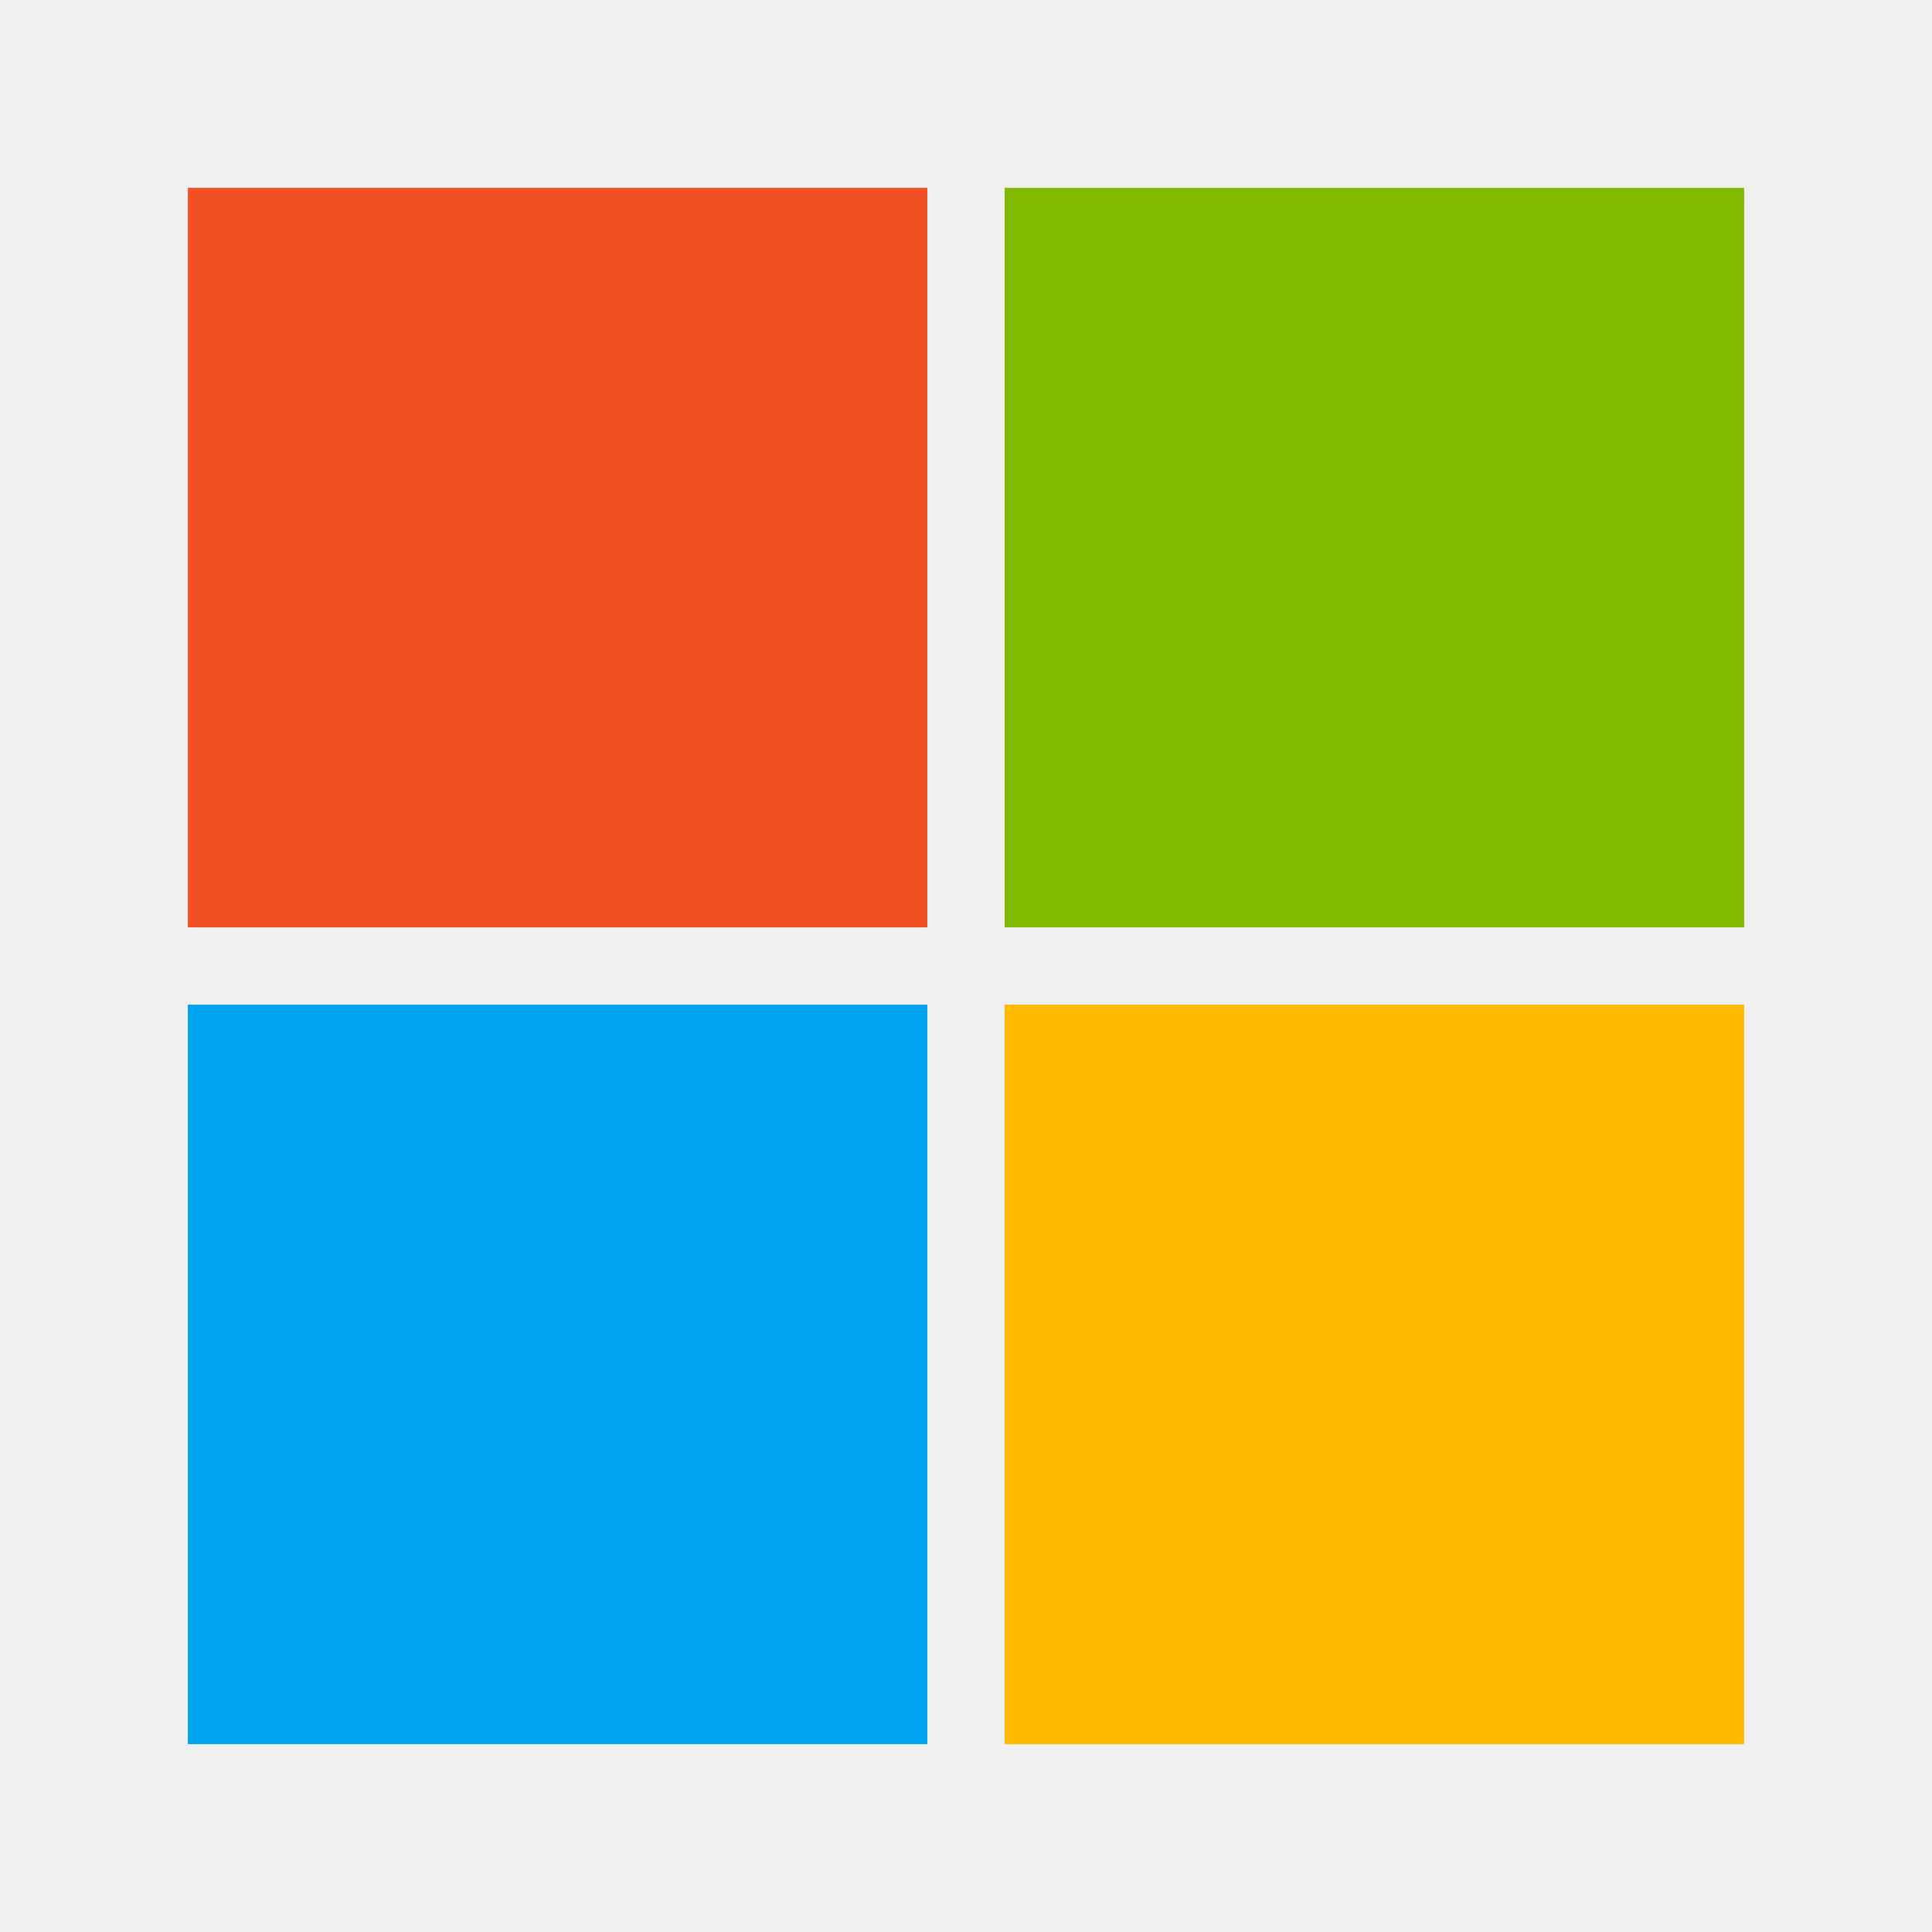
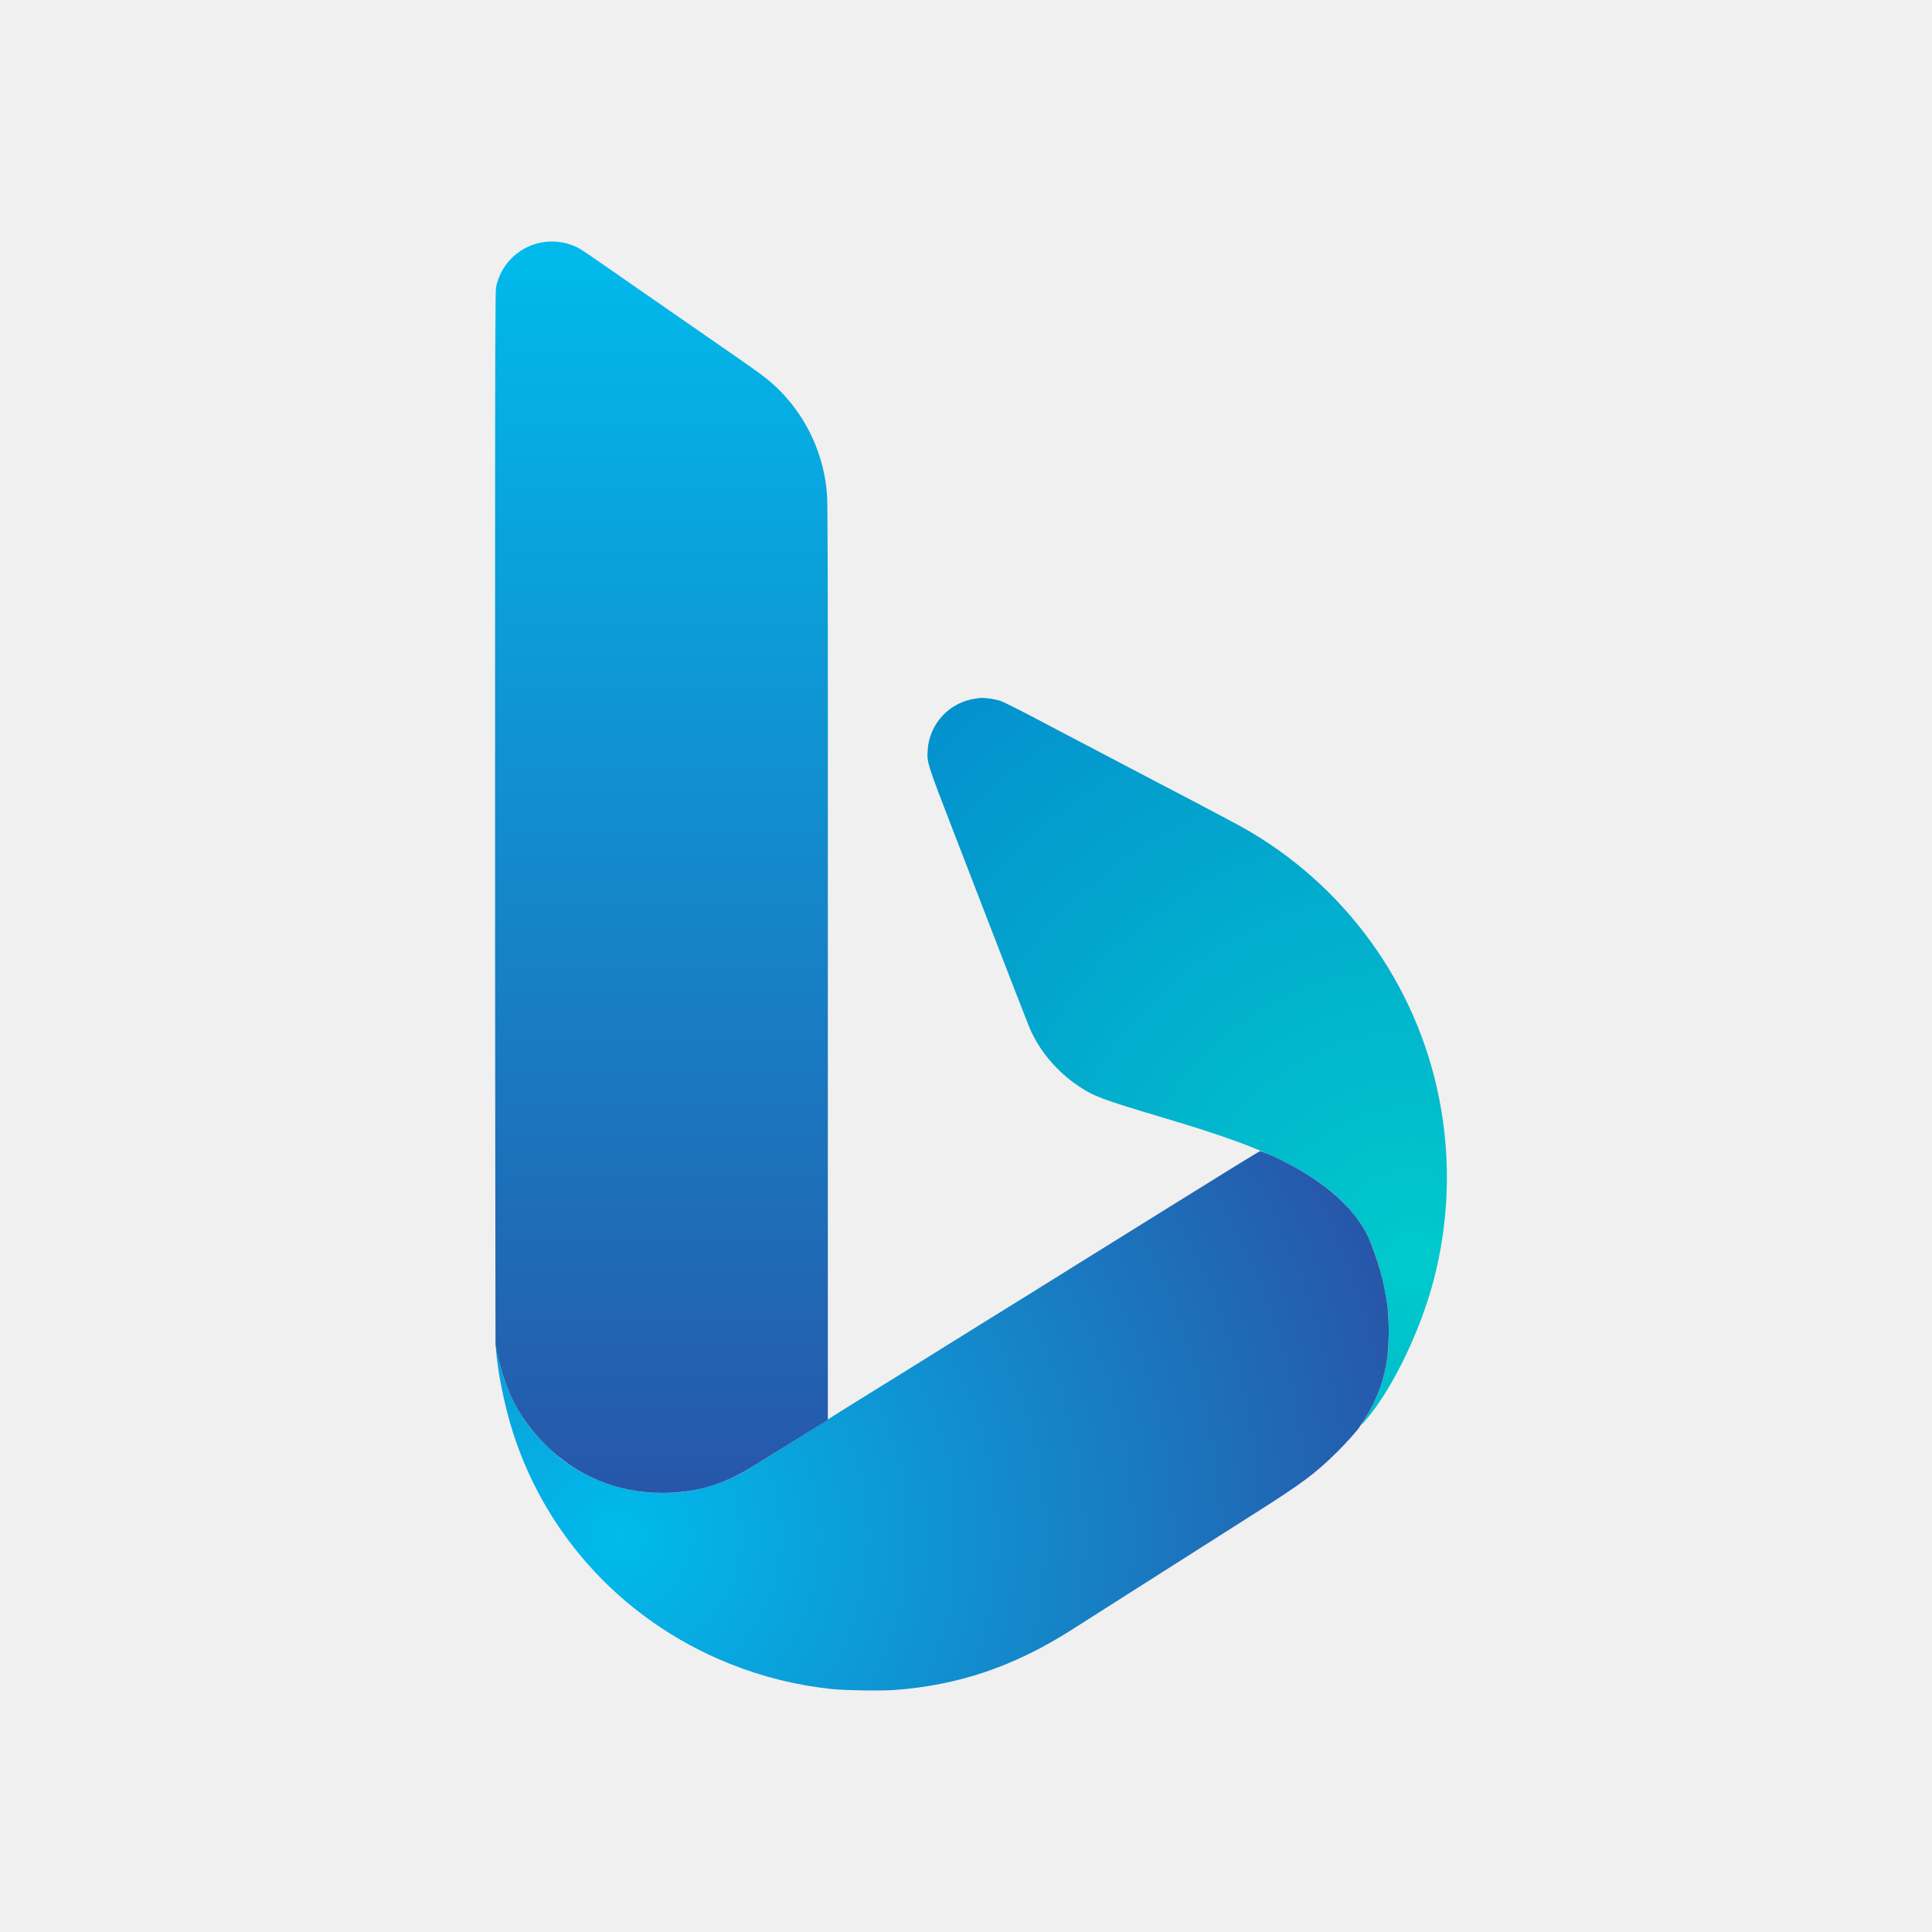
- <svg xmlns="http://www.w3.org/2000/svg" t="1722318934204" class="icon" viewBox="0 0 1024 1024" version="1.1" p-id="12570" width="200" height="200">
-   <path d="M99.556 99.556h391.964v391.964H99.556V99.556z" fill="#F25022" p-id="12571" />
-   <path d="M532.48 99.556H924.444v391.964H532.48V99.556z" fill="#7FBA00" p-id="12572" />
-   <path d="M99.556 532.48h391.964V924.444H99.556V532.48z" fill="#00A4EF" p-id="12573" />
-   <path d="M532.48 532.48H924.444V924.444H532.48V532.48z" fill="#FFB900" p-id="12574" />
+ <svg xmlns="http://www.w3.org/2000/svg" xmlns:xlink="http://www.w3.org/1999/xlink" width="160px" height="160px" viewBox="0 0 160 160" version="1.1">
+   <defs>
+     <rect id="path-1" x="0" y="0" width="160" height="160" />
+     <radialGradient cx="93.701%" cy="77.814%" fx="93.701%" fy="77.814%" r="143.692%" gradientTransform="translate(0.937, 0.7781), scale(1, 0.7146), rotate(-130.7115), translate(-0.937, -0.7781)" id="radialGradient-3">
+       <stop stop-color="#00CACC" offset="0%" />
+       <stop stop-color="#048FCE" offset="100%" />
+     </radialGradient>
+     <radialGradient cx="13.895%" cy="71.429%" fx="13.895%" fy="71.429%" r="149.207%" gradientTransform="translate(0.1389, 0.7143), scale(0.6042, 1), rotate(-23.3405), translate(-0.1389, -0.7143)" id="radialGradient-4">
+       <stop stop-color="#00BBEC" offset="0%" />
+       <stop stop-color="#2756A9" offset="100%" />
+     </radialGradient>
+     <linearGradient x1="50%" y1="0%" x2="50%" y2="100%" id="linearGradient-5">
+       <stop stop-color="#00BBEC" offset="0%" />
+       <stop stop-color="#2756A9" offset="100%" />
+     </linearGradient>
+   </defs>
+   <g id="RAGFlow" stroke="none" stroke-width="1" fill="none" fill-rule="evenodd">
+     <g id="tool-logo" transform="translate(-248, -81)">
+       <g id="bing" transform="translate(248, 81)">
+         <mask id="mask-2" fill="white">
+           <use xlink:href="#path-1" />
+         </mask>
+         <use id="矩形" fill-opacity="0" fill="#D8D8D8" xlink:href="#path-1" />
+         <path d="M80.849,57.847 C78.64,58.122 76.945,59.939 76.824,62.162 C76.759,63.136 76.774,63.206 78.974,68.896 C83.974,81.846 85.184,84.966 85.389,85.406 C85.884,86.471 86.574,87.471 87.439,88.366 C88.109,89.056 88.549,89.426 89.289,89.921 C90.588,90.801 91.238,91.041 96.313,92.556 C101.258,94.031 103.958,95.006 106.283,96.17 C109.298,97.68 111.403,99.39 112.733,101.425 C113.688,102.885 114.533,105.5 114.903,108.135 C115.048,109.165 115.048,111.44 114.903,112.37 C114.664,114.198 114.021,115.95 113.023,117.5 C112.523,118.255 112.698,118.13 113.428,117.21 C115.503,114.61 117.618,110.17 118.698,106.145 C120.004,101.228 120.179,96.079 119.208,91.086 C117.339,81.475 111.315,73.184 102.753,68.436 C100.558,67.257 98.355,66.094 96.143,64.946 L94.873,64.281 C92.247,62.906 89.622,61.528 86.999,60.147 C84.259,58.697 83.099,58.117 82.769,58.017 C82.295,57.89 81.809,57.815 81.319,57.792 L80.854,57.842 L80.849,57.847 Z" id="路径" fill="url(#radialGradient-3)" fill-rule="nonzero" mask="url(#mask-2)" />
+         <path d="M86.819,106.2 C86.476,106.399 86.14,106.608 85.809,106.825 C82.813,108.677 79.822,110.536 76.834,112.4 C75.189,113.429 73.541,114.452 71.889,115.47 L69.574,116.91 C67.085,118.5 64.582,120.069 62.064,121.615 C60.434,122.615 58.544,123.285 56.615,123.55 C55.715,123.67 54.015,123.67 53.115,123.55 C50.723,123.234 48.454,122.308 46.525,120.86 C45.527,120.049 44.617,119.136 43.81,118.135 C42.554,116.445 41.689,114.496 41.28,112.43 C41.225,112.124 41.156,111.82 41.075,111.52 C41.035,111.48 41.105,112.21 41.235,113.17 C41.37,114.165 41.66,115.605 41.97,116.835 C44.38,126.37 51.22,134.119 60.494,137.809 C63.151,138.869 65.94,139.561 68.784,139.869 C69.884,139.994 73.004,140.044 74.154,139.954 C79.424,139.554 84.014,137.989 88.719,134.994 C90.278,133.998 91.84,133.005 93.403,132.014 L95.323,130.794 L98.743,128.62 L99.913,127.875 L99.958,127.85 L100.083,127.765 L100.148,127.73 L101.008,127.18 L103.993,125.28 C107.793,122.875 108.928,122.03 110.693,120.29 C111.433,119.56 112.543,118.32 112.598,118.165 C112.608,118.13 112.808,117.825 113.038,117.485 C114.029,115.938 114.666,114.192 114.903,112.37 C115.046,110.962 115.046,109.543 114.903,108.135 C114.634,106.177 114.1,104.264 113.313,102.45 C112.193,100.09 109.813,97.95 106.398,96.225 C105.745,95.874 105.066,95.571 104.368,95.321 C104.318,95.321 101.138,97.28 97.303,99.67 C94.54,101.388 91.777,103.107 89.014,104.825 L86.819,106.195 L86.819,106.2 Z" id="路径" fill="url(#radialGradient-4)" fill-rule="nonzero" mask="url(#mask-2)" />
+         <path d="M41.015,94.731 L41.035,111.38 L41.245,112.345 C41.915,115.365 43.075,117.545 45.095,119.57 C47.663,122.2 51.193,123.67 54.87,123.64 C57.549,123.64 59.869,122.965 62.264,121.49 L65.779,119.315 L68.559,117.585 L68.559,60.017 C68.559,48.487 68.539,41.642 68.499,41.107 C68.292,37.778 66.875,34.639 64.514,32.282 C63.789,31.562 63.174,31.082 61.329,29.802 C57.487,27.142 53.648,24.479 49.81,21.813 C48.03,20.578 47.9,20.493 47.355,20.298 C46.063,19.815 44.624,19.923 43.418,20.592 C42.212,21.262 41.359,22.426 41.085,23.778 C41.015,24.093 41,28.298 41,51.117 L41,78.086 L41,78.086 L41.015,94.731 Z" id="路径" fill="url(#linearGradient-5)" fill-rule="nonzero" mask="url(#mask-2)" />
+       </g>
+     </g>
+   </g>
</svg>
